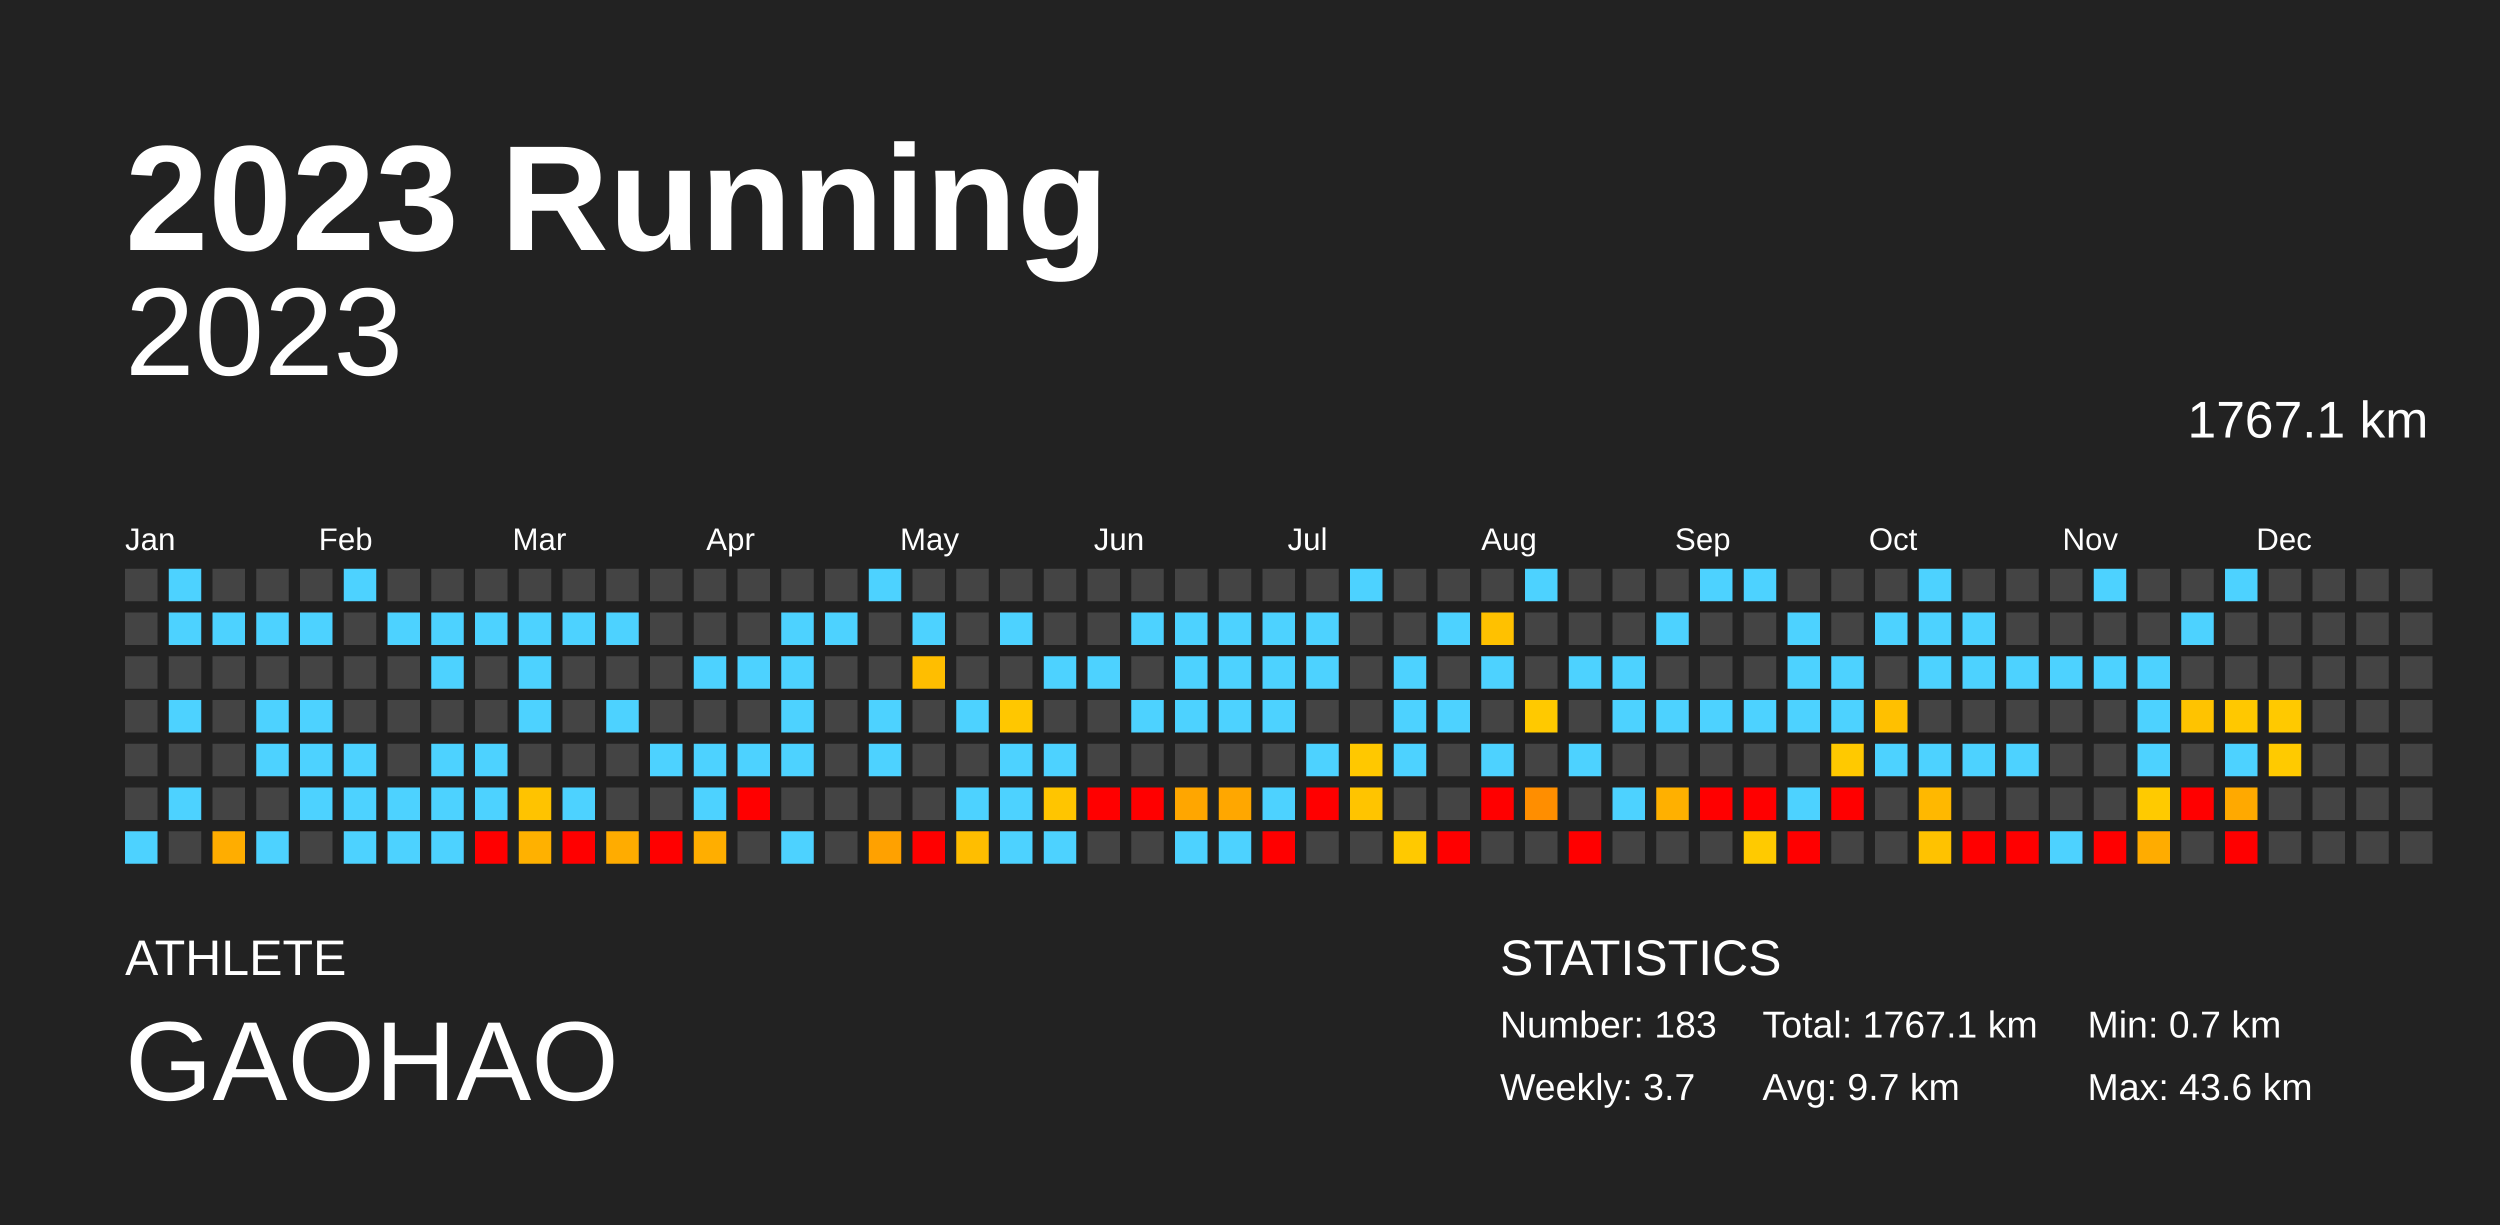
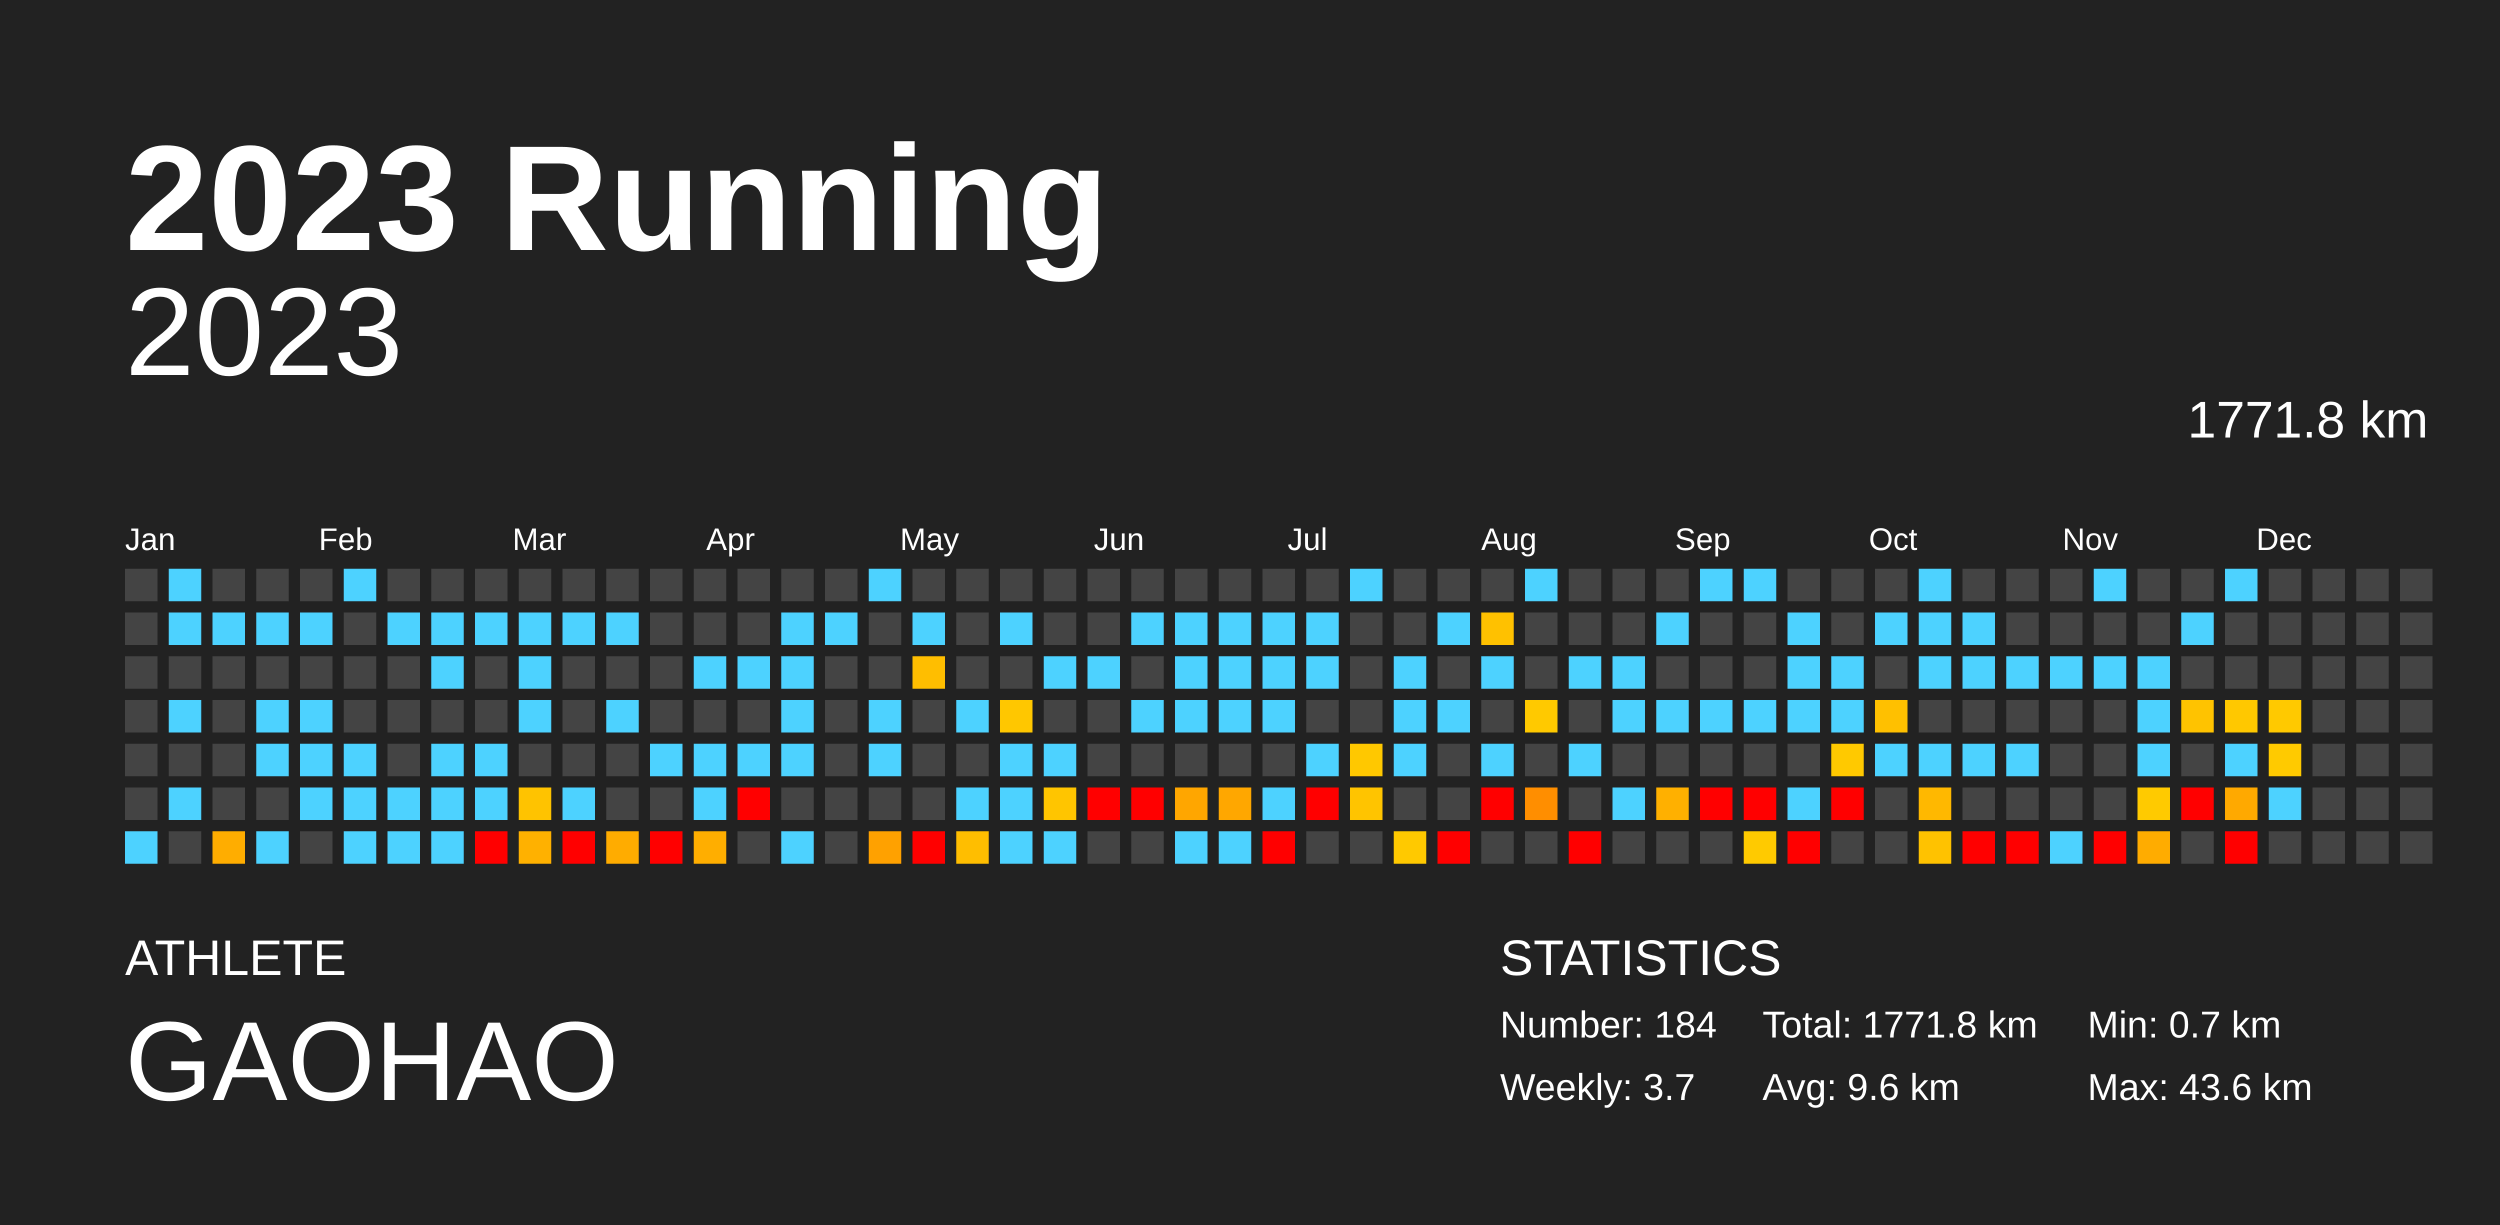
<svg xmlns="http://www.w3.org/2000/svg" baseProfile="full" height="98mm" version="1.1" viewBox="0,0,200,98" width="200mm">
  <defs />
  <rect fill="#222222" height="98" width="200" x="0" y="0" />
  <text fill="#FFFFFF" style="font-size:12px; font-family:Arial; font-weight:bold;" x="10" y="20">2023 Running</text>
  <text fill="#FFFFFF" style="font-size:4px; font-family:Arial" x="10" y="78">ATHLETE</text>
  <text fill="#FFFFFF" style="font-size:9px; font-family:Arial" x="10" y="88">GAOHAO</text>
  <text fill="#FFFFFF" style="font-size:4px; font-family:Arial" x="120" y="78">STATISTICS</text>
-   <text fill="#FFFFFF" style="font-size:3px; font-family:Arial" x="120" y="83">Number: 183</text>
+   <text fill="#FFFFFF" style="font-size:3px; font-family:Arial" x="120" y="83">Number: 184</text>
  <text fill="#FFFFFF" style="font-size:3px; font-family:Arial" x="120" y="88">Weekly: 3.7</text>
-   <text fill="#FFFFFF" style="font-size:3px; font-family:Arial" x="141" y="83">Total: 1767.1 km</text>
-   <text fill="#FFFFFF" style="font-size:3px; font-family:Arial" x="141" y="88">Avg: 9.7 km</text>
+   <text fill="#FFFFFF" style="font-size:3px; font-family:Arial" x="141" y="83">Total: 1771.8 km</text>
+   <text fill="#FFFFFF" style="font-size:3px; font-family:Arial" x="141" y="88">Avg: 9.6 km</text>
  <text fill="#FFFFFF" style="font-size:3px; font-family:Arial" x="167" y="83">Min: 0.7 km</text>
  <text fill="#FFFFFF" style="font-size:3px; font-family:Arial" x="167" y="88">Max: 43.6 km</text>
  <text alignment-baseline="hanging" fill="#FFFFFF" style="font-size:10.0px; font-family:Arial;" x="10" y="30">2023</text>
-   <text alignment-baseline="hanging" fill="#FFFFFF" style="font-size:4.125px; font-family:Arial;" x="175" y="35">1767.1 km</text>
+   <text alignment-baseline="hanging" fill="#FFFFFF" style="font-size:4.125px; font-family:Arial;" x="175" y="35">1771.8 km</text>
  <text fill="#FFFFFF" style="font-size:2.5px; font-family:Arial" x="10.0" y="44">Jan</text>
  <text fill="#FFFFFF" style="font-size:2.5px; font-family:Arial" x="25.5" y="44">Feb</text>
  <text fill="#FFFFFF" style="font-size:2.5px; font-family:Arial" x="41.0" y="44">Mar</text>
  <text fill="#FFFFFF" style="font-size:2.5px; font-family:Arial" x="56.5" y="44">Apr</text>
  <text fill="#FFFFFF" style="font-size:2.5px; font-family:Arial" x="72.0" y="44">May</text>
  <text fill="#FFFFFF" style="font-size:2.5px; font-family:Arial" x="87.5" y="44">Jun</text>
  <text fill="#FFFFFF" style="font-size:2.5px; font-family:Arial" x="103.0" y="44">Jul</text>
  <text fill="#FFFFFF" style="font-size:2.5px; font-family:Arial" x="118.5" y="44">Aug</text>
  <text fill="#FFFFFF" style="font-size:2.5px; font-family:Arial" x="134.0" y="44">Sep</text>
  <text fill="#FFFFFF" style="font-size:2.5px; font-family:Arial" x="149.5" y="44">Oct</text>
  <text fill="#FFFFFF" style="font-size:2.5px; font-family:Arial" x="165.0" y="44">Nov</text>
  <text fill="#FFFFFF" style="font-size:2.5px; font-family:Arial" x="180.5" y="44">Dec</text>
  <rect fill="#444444" height="2.6" width="2.6" x="10.0" y="45.5" />
  <rect fill="#444444" height="2.6" width="2.6" x="10.0" y="49.0" />
  <rect fill="#444444" height="2.6" width="2.6" x="10.0" y="52.5" />
  <rect fill="#444444" height="2.6" width="2.6" x="10.0" y="56.0" />
  <rect fill="#444444" height="2.6" width="2.6" x="10.0" y="59.5" />
  <rect fill="#444444" height="2.6" width="2.6" x="10.0" y="63.0" />
  <rect fill="#4dd2ff" height="2.6" width="2.6" x="10.0" y="66.5" />
  <rect fill="#4dd2ff" height="2.6" width="2.6" x="13.5" y="45.5" />
  <rect fill="#4dd2ff" height="2.6" width="2.6" x="13.5" y="49.0" />
  <rect fill="#444444" height="2.6" width="2.6" x="13.5" y="52.5" />
  <rect fill="#4dd2ff" height="2.6" width="2.6" x="13.5" y="56.0" />
  <rect fill="#444444" height="2.6" width="2.6" x="13.5" y="59.5" />
  <rect fill="#4dd2ff" height="2.6" width="2.6" x="13.5" y="63.0" />
  <rect fill="#444444" height="2.6" width="2.6" x="13.5" y="66.5" />
  <rect fill="#444444" height="2.6" width="2.6" x="17.0" y="45.5" />
  <rect fill="#4dd2ff" height="2.6" width="2.6" x="17.0" y="49.0" />
  <rect fill="#444444" height="2.6" width="2.6" x="17.0" y="52.5" />
  <rect fill="#444444" height="2.6" width="2.6" x="17.0" y="56.0" />
  <rect fill="#444444" height="2.6" width="2.6" x="17.0" y="59.5" />
  <rect fill="#444444" height="2.6" width="2.6" x="17.0" y="63.0" />
  <rect fill="#ffad00" height="2.6" width="2.6" x="17.0" y="66.5" />
  <rect fill="#444444" height="2.6" width="2.6" x="20.5" y="45.5" />
  <rect fill="#4dd2ff" height="2.6" width="2.6" x="20.5" y="49.0" />
  <rect fill="#444444" height="2.6" width="2.6" x="20.5" y="52.5" />
  <rect fill="#4dd2ff" height="2.6" width="2.6" x="20.5" y="56.0" />
  <rect fill="#4dd2ff" height="2.6" width="2.6" x="20.5" y="59.5" />
  <rect fill="#444444" height="2.6" width="2.6" x="20.5" y="63.0" />
  <rect fill="#4dd2ff" height="2.6" width="2.6" x="20.5" y="66.5" />
  <rect fill="#444444" height="2.6" width="2.6" x="24.0" y="45.5" />
  <rect fill="#4dd2ff" height="2.6" width="2.6" x="24.0" y="49.0" />
  <rect fill="#444444" height="2.6" width="2.6" x="24.0" y="52.5" />
  <rect fill="#4dd2ff" height="2.6" width="2.6" x="24.0" y="56.0" />
  <rect fill="#4dd2ff" height="2.6" width="2.6" x="24.0" y="59.5" />
  <rect fill="#4dd2ff" height="2.6" width="2.6" x="24.0" y="63.0" />
  <rect fill="#444444" height="2.6" width="2.6" x="24.0" y="66.5" />
  <rect fill="#4dd2ff" height="2.6" width="2.6" x="27.5" y="45.5" />
  <rect fill="#444444" height="2.6" width="2.6" x="27.5" y="49.0" />
  <rect fill="#444444" height="2.6" width="2.6" x="27.5" y="52.5" />
  <rect fill="#444444" height="2.6" width="2.6" x="27.5" y="56.0" />
  <rect fill="#4dd2ff" height="2.6" width="2.6" x="27.5" y="59.5" />
  <rect fill="#4dd2ff" height="2.6" width="2.6" x="27.5" y="63.0" />
  <rect fill="#4dd2ff" height="2.6" width="2.6" x="27.5" y="66.5" />
  <rect fill="#444444" height="2.6" width="2.6" x="31.0" y="45.5" />
  <rect fill="#4dd2ff" height="2.6" width="2.6" x="31.0" y="49.0" />
  <rect fill="#444444" height="2.6" width="2.6" x="31.0" y="52.5" />
  <rect fill="#444444" height="2.6" width="2.6" x="31.0" y="56.0" />
  <rect fill="#444444" height="2.6" width="2.6" x="31.0" y="59.5" />
  <rect fill="#4dd2ff" height="2.6" width="2.6" x="31.0" y="63.0" />
  <rect fill="#4dd2ff" height="2.6" width="2.6" x="31.0" y="66.5" />
  <rect fill="#444444" height="2.6" width="2.6" x="34.5" y="45.5" />
  <rect fill="#4dd2ff" height="2.6" width="2.6" x="34.5" y="49.0" />
  <rect fill="#4dd2ff" height="2.6" width="2.6" x="34.5" y="52.5" />
  <rect fill="#444444" height="2.6" width="2.6" x="34.5" y="56.0" />
  <rect fill="#4dd2ff" height="2.6" width="2.6" x="34.5" y="59.5" />
  <rect fill="#4dd2ff" height="2.6" width="2.6" x="34.5" y="63.0" />
  <rect fill="#4dd2ff" height="2.6" width="2.6" x="34.5" y="66.5" />
  <rect fill="#444444" height="2.6" width="2.6" x="38.0" y="45.5" />
  <rect fill="#4dd2ff" height="2.6" width="2.6" x="38.0" y="49.0" />
  <rect fill="#444444" height="2.6" width="2.6" x="38.0" y="52.5" />
  <rect fill="#444444" height="2.6" width="2.6" x="38.0" y="56.0" />
  <rect fill="#4dd2ff" height="2.6" width="2.6" x="38.0" y="59.5" />
  <rect fill="#4dd2ff" height="2.6" width="2.6" x="38.0" y="63.0" />
  <rect fill="red" height="2.6" width="2.6" x="38.0" y="66.5" />
  <rect fill="#444444" height="2.6" width="2.6" x="41.5" y="45.5" />
  <rect fill="#4dd2ff" height="2.6" width="2.6" x="41.5" y="49.0" />
  <rect fill="#4dd2ff" height="2.6" width="2.6" x="41.5" y="52.5" />
  <rect fill="#4dd2ff" height="2.6" width="2.6" x="41.5" y="56.0" />
  <rect fill="#444444" height="2.6" width="2.6" x="41.5" y="59.5" />
  <rect fill="#ffc300" height="2.6" width="2.6" x="41.5" y="63.0" />
  <rect fill="#ffb100" height="2.6" width="2.6" x="41.5" y="66.5" />
  <rect fill="#444444" height="2.6" width="2.6" x="45.0" y="45.5" />
  <rect fill="#4dd2ff" height="2.6" width="2.6" x="45.0" y="49.0" />
  <rect fill="#444444" height="2.6" width="2.6" x="45.0" y="52.5" />
  <rect fill="#444444" height="2.6" width="2.6" x="45.0" y="56.0" />
  <rect fill="#444444" height="2.6" width="2.6" x="45.0" y="59.5" />
  <rect fill="#4dd2ff" height="2.6" width="2.6" x="45.0" y="63.0" />
  <rect fill="red" height="2.6" width="2.6" x="45.0" y="66.5" />
  <rect fill="#444444" height="2.6" width="2.6" x="48.5" y="45.5" />
  <rect fill="#4dd2ff" height="2.6" width="2.6" x="48.5" y="49.0" />
  <rect fill="#444444" height="2.6" width="2.6" x="48.5" y="52.5" />
  <rect fill="#4dd2ff" height="2.6" width="2.6" x="48.5" y="56.0" />
  <rect fill="#444444" height="2.6" width="2.6" x="48.5" y="59.5" />
  <rect fill="#444444" height="2.6" width="2.6" x="48.5" y="63.0" />
  <rect fill="#ffac00" height="2.6" width="2.6" x="48.5" y="66.5" />
  <rect fill="#444444" height="2.6" width="2.6" x="52.0" y="45.5" />
  <rect fill="#444444" height="2.6" width="2.6" x="52.0" y="49.0" />
  <rect fill="#444444" height="2.6" width="2.6" x="52.0" y="52.5" />
  <rect fill="#444444" height="2.6" width="2.6" x="52.0" y="56.0" />
  <rect fill="#4dd2ff" height="2.6" width="2.6" x="52.0" y="59.5" />
  <rect fill="#444444" height="2.6" width="2.6" x="52.0" y="63.0" />
  <rect fill="red" height="2.6" width="2.6" x="52.0" y="66.5" />
  <rect fill="#444444" height="2.6" width="2.6" x="55.5" y="45.5" />
  <rect fill="#444444" height="2.6" width="2.6" x="55.5" y="49.0" />
  <rect fill="#4dd2ff" height="2.6" width="2.6" x="55.5" y="52.5" />
  <rect fill="#444444" height="2.6" width="2.6" x="55.5" y="56.0" />
  <rect fill="#4dd2ff" height="2.6" width="2.6" x="55.5" y="59.5" />
  <rect fill="#4dd2ff" height="2.6" width="2.6" x="55.5" y="63.0" />
  <rect fill="#ffae00" height="2.6" width="2.6" x="55.5" y="66.5" />
  <rect fill="#444444" height="2.6" width="2.6" x="59.0" y="45.5" />
  <rect fill="#444444" height="2.6" width="2.6" x="59.0" y="49.0" />
  <rect fill="#4dd2ff" height="2.6" width="2.6" x="59.0" y="52.5" />
  <rect fill="#444444" height="2.6" width="2.6" x="59.0" y="56.0" />
  <rect fill="#4dd2ff" height="2.6" width="2.6" x="59.0" y="59.5" />
  <rect fill="red" height="2.6" width="2.6" x="59.0" y="63.0" />
  <rect fill="#444444" height="2.6" width="2.6" x="59.0" y="66.5" />
  <rect fill="#444444" height="2.6" width="2.6" x="62.5" y="45.5" />
  <rect fill="#4dd2ff" height="2.6" width="2.6" x="62.5" y="49.0" />
  <rect fill="#4dd2ff" height="2.6" width="2.6" x="62.5" y="52.5" />
  <rect fill="#4dd2ff" height="2.6" width="2.6" x="62.5" y="56.0" />
  <rect fill="#4dd2ff" height="2.6" width="2.6" x="62.5" y="59.5" />
  <rect fill="#444444" height="2.6" width="2.6" x="62.5" y="63.0" />
  <rect fill="#4dd2ff" height="2.6" width="2.6" x="62.5" y="66.5" />
  <rect fill="#444444" height="2.6" width="2.6" x="66.0" y="45.5" />
  <rect fill="#4dd2ff" height="2.6" width="2.6" x="66.0" y="49.0" />
  <rect fill="#444444" height="2.6" width="2.6" x="66.0" y="52.5" />
  <rect fill="#444444" height="2.6" width="2.6" x="66.0" y="56.0" />
  <rect fill="#444444" height="2.6" width="2.6" x="66.0" y="59.5" />
  <rect fill="#444444" height="2.6" width="2.6" x="66.0" y="63.0" />
  <rect fill="#444444" height="2.6" width="2.6" x="66.0" y="66.5" />
  <rect fill="#4dd2ff" height="2.6" width="2.6" x="69.5" y="45.5" />
  <rect fill="#444444" height="2.6" width="2.6" x="69.5" y="49.0" />
  <rect fill="#444444" height="2.6" width="2.6" x="69.5" y="52.5" />
  <rect fill="#4dd2ff" height="2.6" width="2.6" x="69.5" y="56.0" />
  <rect fill="#4dd2ff" height="2.6" width="2.6" x="69.5" y="59.5" />
  <rect fill="#444444" height="2.6" width="2.6" x="69.5" y="63.0" />
  <rect fill="#ffa100" height="2.6" width="2.6" x="69.5" y="66.5" />
  <rect fill="#444444" height="2.6" width="2.6" x="73.0" y="45.5" />
  <rect fill="#4dd2ff" height="2.6" width="2.6" x="73.0" y="49.0" />
  <rect fill="#ffbe00" height="2.6" width="2.6" x="73.0" y="52.5" />
  <rect fill="#444444" height="2.6" width="2.6" x="73.0" y="56.0" />
  <rect fill="#444444" height="2.6" width="2.6" x="73.0" y="59.5" />
  <rect fill="#444444" height="2.6" width="2.6" x="73.0" y="63.0" />
  <rect fill="red" height="2.6" width="2.6" x="73.0" y="66.5" />
  <rect fill="#444444" height="2.6" width="2.6" x="76.5" y="45.5" />
  <rect fill="#444444" height="2.6" width="2.6" x="76.5" y="49.0" />
  <rect fill="#444444" height="2.6" width="2.6" x="76.5" y="52.5" />
  <rect fill="#4dd2ff" height="2.6" width="2.6" x="76.5" y="56.0" />
  <rect fill="#444444" height="2.6" width="2.6" x="76.5" y="59.5" />
  <rect fill="#4dd2ff" height="2.6" width="2.6" x="76.5" y="63.0" />
  <rect fill="#ffbe00" height="2.6" width="2.6" x="76.5" y="66.5" />
  <rect fill="#444444" height="2.6" width="2.6" x="80.0" y="45.5" />
  <rect fill="#4dd2ff" height="2.6" width="2.6" x="80.0" y="49.0" />
  <rect fill="#444444" height="2.6" width="2.6" x="80.0" y="52.5" />
  <rect fill="#ffc700" height="2.6" width="2.6" x="80.0" y="56.0" />
  <rect fill="#4dd2ff" height="2.6" width="2.6" x="80.0" y="59.5" />
  <rect fill="#4dd2ff" height="2.6" width="2.6" x="80.0" y="63.0" />
  <rect fill="#4dd2ff" height="2.6" width="2.6" x="80.0" y="66.5" />
  <rect fill="#444444" height="2.6" width="2.6" x="83.5" y="45.5" />
  <rect fill="#444444" height="2.6" width="2.6" x="83.5" y="49.0" />
  <rect fill="#4dd2ff" height="2.6" width="2.6" x="83.5" y="52.5" />
  <rect fill="#444444" height="2.6" width="2.6" x="83.5" y="56.0" />
  <rect fill="#4dd2ff" height="2.6" width="2.6" x="83.5" y="59.5" />
  <rect fill="#ffc500" height="2.6" width="2.6" x="83.5" y="63.0" />
  <rect fill="#4dd2ff" height="2.6" width="2.6" x="83.5" y="66.5" />
  <rect fill="#444444" height="2.6" width="2.6" x="87.0" y="45.5" />
  <rect fill="#444444" height="2.6" width="2.6" x="87.0" y="49.0" />
  <rect fill="#4dd2ff" height="2.6" width="2.6" x="87.0" y="52.5" />
  <rect fill="#444444" height="2.6" width="2.6" x="87.0" y="56.0" />
  <rect fill="#444444" height="2.6" width="2.6" x="87.0" y="59.5" />
  <rect fill="red" height="2.6" width="2.6" x="87.0" y="63.0" />
  <rect fill="#444444" height="2.6" width="2.6" x="87.0" y="66.5" />
  <rect fill="#444444" height="2.6" width="2.6" x="90.5" y="45.5" />
  <rect fill="#4dd2ff" height="2.6" width="2.6" x="90.5" y="49.0" />
  <rect fill="#444444" height="2.6" width="2.6" x="90.5" y="52.5" />
  <rect fill="#4dd2ff" height="2.6" width="2.6" x="90.5" y="56.0" />
  <rect fill="#444444" height="2.6" width="2.6" x="90.5" y="59.5" />
  <rect fill="red" height="2.6" width="2.6" x="90.5" y="63.0" />
  <rect fill="#444444" height="2.6" width="2.6" x="90.5" y="66.5" />
  <rect fill="#444444" height="2.6" width="2.6" x="94.0" y="45.5" />
  <rect fill="#4dd2ff" height="2.6" width="2.6" x="94.0" y="49.0" />
  <rect fill="#4dd2ff" height="2.6" width="2.6" x="94.0" y="52.5" />
  <rect fill="#4dd2ff" height="2.6" width="2.6" x="94.0" y="56.0" />
  <rect fill="#444444" height="2.6" width="2.6" x="94.0" y="59.5" />
  <rect fill="#ffa600" height="2.6" width="2.6" x="94.0" y="63.0" />
  <rect fill="#4dd2ff" height="2.6" width="2.6" x="94.0" y="66.5" />
  <rect fill="#444444" height="2.6" width="2.6" x="97.5" y="45.5" />
  <rect fill="#4dd2ff" height="2.6" width="2.6" x="97.5" y="49.0" />
  <rect fill="#4dd2ff" height="2.6" width="2.6" x="97.5" y="52.5" />
  <rect fill="#4dd2ff" height="2.6" width="2.6" x="97.5" y="56.0" />
  <rect fill="#444444" height="2.6" width="2.6" x="97.5" y="59.5" />
  <rect fill="#ffa700" height="2.6" width="2.6" x="97.5" y="63.0" />
  <rect fill="#4dd2ff" height="2.6" width="2.6" x="97.5" y="66.5" />
  <rect fill="#444444" height="2.6" width="2.6" x="101.0" y="45.5" />
  <rect fill="#4dd2ff" height="2.6" width="2.6" x="101.0" y="49.0" />
  <rect fill="#4dd2ff" height="2.6" width="2.6" x="101.0" y="52.5" />
  <rect fill="#4dd2ff" height="2.6" width="2.6" x="101.0" y="56.0" />
  <rect fill="#444444" height="2.6" width="2.6" x="101.0" y="59.5" />
  <rect fill="#4dd2ff" height="2.6" width="2.6" x="101.0" y="63.0" />
  <rect fill="red" height="2.6" width="2.6" x="101.0" y="66.5" />
  <rect fill="#444444" height="2.6" width="2.6" x="104.5" y="45.5" />
  <rect fill="#4dd2ff" height="2.6" width="2.6" x="104.5" y="49.0" />
  <rect fill="#4dd2ff" height="2.6" width="2.6" x="104.5" y="52.5" />
  <rect fill="#444444" height="2.6" width="2.6" x="104.5" y="56.0" />
  <rect fill="#4dd2ff" height="2.6" width="2.6" x="104.5" y="59.5" />
  <rect fill="red" height="2.6" width="2.6" x="104.5" y="63.0" />
  <rect fill="#444444" height="2.6" width="2.6" x="104.5" y="66.5" />
  <rect fill="#4dd2ff" height="2.6" width="2.6" x="108.0" y="45.5" />
  <rect fill="#444444" height="2.6" width="2.6" x="108.0" y="49.0" />
  <rect fill="#444444" height="2.6" width="2.6" x="108.0" y="52.5" />
  <rect fill="#444444" height="2.6" width="2.6" x="108.0" y="56.0" />
  <rect fill="#ffc800" height="2.6" width="2.6" x="108.0" y="59.5" />
  <rect fill="#ffc400" height="2.6" width="2.6" x="108.0" y="63.0" />
  <rect fill="#444444" height="2.6" width="2.6" x="108.0" y="66.5" />
  <rect fill="#444444" height="2.6" width="2.6" x="111.5" y="45.5" />
  <rect fill="#444444" height="2.6" width="2.6" x="111.5" y="49.0" />
  <rect fill="#4dd2ff" height="2.6" width="2.6" x="111.5" y="52.5" />
  <rect fill="#4dd2ff" height="2.6" width="2.6" x="111.5" y="56.0" />
  <rect fill="#4dd2ff" height="2.6" width="2.6" x="111.5" y="59.5" />
  <rect fill="#444444" height="2.6" width="2.6" x="111.5" y="63.0" />
  <rect fill="#ffc900" height="2.6" width="2.6" x="111.5" y="66.5" />
  <rect fill="#444444" height="2.6" width="2.6" x="115.0" y="45.5" />
  <rect fill="#4dd2ff" height="2.6" width="2.6" x="115.0" y="49.0" />
  <rect fill="#444444" height="2.6" width="2.6" x="115.0" y="52.5" />
  <rect fill="#4dd2ff" height="2.6" width="2.6" x="115.0" y="56.0" />
  <rect fill="#444444" height="2.6" width="2.6" x="115.0" y="59.5" />
  <rect fill="#444444" height="2.6" width="2.6" x="115.0" y="63.0" />
  <rect fill="red" height="2.6" width="2.6" x="115.0" y="66.5" />
  <rect fill="#444444" height="2.6" width="2.6" x="118.5" y="45.5" />
  <rect fill="#ffc100" height="2.6" width="2.6" x="118.5" y="49.0" />
  <rect fill="#4dd2ff" height="2.6" width="2.6" x="118.5" y="52.5" />
  <rect fill="#444444" height="2.6" width="2.6" x="118.5" y="56.0" />
  <rect fill="#4dd2ff" height="2.6" width="2.6" x="118.5" y="59.5" />
  <rect fill="red" height="2.6" width="2.6" x="118.5" y="63.0" />
  <rect fill="#444444" height="2.6" width="2.6" x="118.5" y="66.5" />
  <rect fill="#4dd2ff" height="2.6" width="2.6" x="122.0" y="45.5" />
  <rect fill="#444444" height="2.6" width="2.6" x="122.0" y="49.0" />
  <rect fill="#444444" height="2.6" width="2.6" x="122.0" y="52.5" />
  <rect fill="#ffc900" height="2.6" width="2.6" x="122.0" y="56.0" />
  <rect fill="#444444" height="2.6" width="2.6" x="122.0" y="59.5" />
  <rect fill="#ff8e00" height="2.6" width="2.6" x="122.0" y="63.0" />
  <rect fill="#444444" height="2.6" width="2.6" x="122.0" y="66.5" />
  <rect fill="#444444" height="2.6" width="2.6" x="125.5" y="45.5" />
  <rect fill="#444444" height="2.6" width="2.6" x="125.5" y="49.0" />
  <rect fill="#4dd2ff" height="2.6" width="2.6" x="125.5" y="52.5" />
  <rect fill="#444444" height="2.6" width="2.6" x="125.5" y="56.0" />
  <rect fill="#4dd2ff" height="2.6" width="2.6" x="125.5" y="59.5" />
  <rect fill="#444444" height="2.6" width="2.6" x="125.5" y="63.0" />
  <rect fill="red" height="2.6" width="2.6" x="125.5" y="66.5" />
  <rect fill="#444444" height="2.6" width="2.6" x="129.0" y="45.5" />
  <rect fill="#444444" height="2.6" width="2.6" x="129.0" y="49.0" />
  <rect fill="#4dd2ff" height="2.6" width="2.6" x="129.0" y="52.5" />
  <rect fill="#4dd2ff" height="2.6" width="2.6" x="129.0" y="56.0" />
  <rect fill="#444444" height="2.6" width="2.6" x="129.0" y="59.5" />
  <rect fill="#4dd2ff" height="2.6" width="2.6" x="129.0" y="63.0" />
  <rect fill="#444444" height="2.6" width="2.6" x="129.0" y="66.5" />
  <rect fill="#444444" height="2.6" width="2.6" x="132.5" y="45.5" />
  <rect fill="#4dd2ff" height="2.6" width="2.6" x="132.5" y="49.0" />
  <rect fill="#444444" height="2.6" width="2.6" x="132.5" y="52.5" />
  <rect fill="#4dd2ff" height="2.6" width="2.6" x="132.5" y="56.0" />
  <rect fill="#444444" height="2.6" width="2.6" x="132.5" y="59.5" />
  <rect fill="#ffb000" height="2.6" width="2.6" x="132.5" y="63.0" />
  <rect fill="#444444" height="2.6" width="2.6" x="132.5" y="66.5" />
  <rect fill="#4dd2ff" height="2.6" width="2.6" x="136.0" y="45.5" />
  <rect fill="#444444" height="2.6" width="2.6" x="136.0" y="49.0" />
  <rect fill="#444444" height="2.6" width="2.6" x="136.0" y="52.5" />
  <rect fill="#4dd2ff" height="2.6" width="2.6" x="136.0" y="56.0" />
  <rect fill="#444444" height="2.6" width="2.6" x="136.0" y="59.5" />
  <rect fill="red" height="2.6" width="2.6" x="136.0" y="63.0" />
  <rect fill="#444444" height="2.6" width="2.6" x="136.0" y="66.5" />
  <rect fill="#4dd2ff" height="2.6" width="2.6" x="139.5" y="45.5" />
  <rect fill="#444444" height="2.6" width="2.6" x="139.5" y="49.0" />
  <rect fill="#444444" height="2.6" width="2.6" x="139.5" y="52.5" />
  <rect fill="#4dd2ff" height="2.6" width="2.6" x="139.5" y="56.0" />
  <rect fill="#444444" height="2.6" width="2.6" x="139.5" y="59.5" />
  <rect fill="red" height="2.6" width="2.6" x="139.5" y="63.0" />
  <rect fill="#ffca00" height="2.6" width="2.6" x="139.5" y="66.5" />
  <rect fill="#444444" height="2.6" width="2.6" x="143.0" y="45.5" />
  <rect fill="#4dd2ff" height="2.6" width="2.6" x="143.0" y="49.0" />
  <rect fill="#4dd2ff" height="2.6" width="2.6" x="143.0" y="52.5" />
  <rect fill="#4dd2ff" height="2.6" width="2.6" x="143.0" y="56.0" />
  <rect fill="#444444" height="2.6" width="2.6" x="143.0" y="59.5" />
  <rect fill="#4dd2ff" height="2.6" width="2.6" x="143.0" y="63.0" />
  <rect fill="red" height="2.6" width="2.6" x="143.0" y="66.5" />
  <rect fill="#444444" height="2.6" width="2.6" x="146.5" y="45.5" />
  <rect fill="#444444" height="2.6" width="2.6" x="146.5" y="49.0" />
  <rect fill="#4dd2ff" height="2.6" width="2.6" x="146.5" y="52.5" />
  <rect fill="#4dd2ff" height="2.6" width="2.6" x="146.5" y="56.0" />
  <rect fill="#ffc900" height="2.6" width="2.6" x="146.5" y="59.5" />
  <rect fill="red" height="2.6" width="2.6" x="146.5" y="63.0" />
  <rect fill="#444444" height="2.6" width="2.6" x="146.5" y="66.5" />
  <rect fill="#444444" height="2.6" width="2.6" x="150.0" y="45.5" />
  <rect fill="#4dd2ff" height="2.6" width="2.6" x="150.0" y="49.0" />
  <rect fill="#444444" height="2.6" width="2.6" x="150.0" y="52.5" />
  <rect fill="#ffc000" height="2.6" width="2.6" x="150.0" y="56.0" />
  <rect fill="#4dd2ff" height="2.6" width="2.6" x="150.0" y="59.5" />
  <rect fill="#444444" height="2.6" width="2.6" x="150.0" y="63.0" />
  <rect fill="#444444" height="2.6" width="2.6" x="150.0" y="66.5" />
  <rect fill="#4dd2ff" height="2.6" width="2.6" x="153.5" y="45.5" />
  <rect fill="#4dd2ff" height="2.6" width="2.6" x="153.5" y="49.0" />
  <rect fill="#4dd2ff" height="2.6" width="2.6" x="153.5" y="52.5" />
  <rect fill="#444444" height="2.6" width="2.6" x="153.5" y="56.0" />
  <rect fill="#4dd2ff" height="2.6" width="2.6" x="153.5" y="59.5" />
  <rect fill="#ffb800" height="2.6" width="2.6" x="153.5" y="63.0" />
  <rect fill="#ffc200" height="2.6" width="2.6" x="153.5" y="66.5" />
  <rect fill="#444444" height="2.6" width="2.6" x="157.0" y="45.5" />
  <rect fill="#4dd2ff" height="2.6" width="2.6" x="157.0" y="49.0" />
  <rect fill="#4dd2ff" height="2.6" width="2.6" x="157.0" y="52.5" />
  <rect fill="#444444" height="2.6" width="2.6" x="157.0" y="56.0" />
  <rect fill="#4dd2ff" height="2.6" width="2.6" x="157.0" y="59.5" />
  <rect fill="#444444" height="2.6" width="2.6" x="157.0" y="63.0" />
  <rect fill="red" height="2.6" width="2.6" x="157.0" y="66.5" />
  <rect fill="#444444" height="2.6" width="2.6" x="160.5" y="45.5" />
  <rect fill="#444444" height="2.6" width="2.6" x="160.5" y="49.0" />
  <rect fill="#4dd2ff" height="2.6" width="2.6" x="160.5" y="52.5" />
  <rect fill="#444444" height="2.6" width="2.6" x="160.5" y="56.0" />
  <rect fill="#4dd2ff" height="2.6" width="2.6" x="160.5" y="59.5" />
  <rect fill="#444444" height="2.6" width="2.6" x="160.5" y="63.0" />
  <rect fill="red" height="2.6" width="2.6" x="160.5" y="66.5" />
  <rect fill="#444444" height="2.6" width="2.6" x="164.0" y="45.5" />
  <rect fill="#444444" height="2.6" width="2.6" x="164.0" y="49.0" />
  <rect fill="#4dd2ff" height="2.6" width="2.6" x="164.0" y="52.5" />
  <rect fill="#444444" height="2.6" width="2.6" x="164.0" y="56.0" />
  <rect fill="#444444" height="2.6" width="2.6" x="164.0" y="59.5" />
  <rect fill="#444444" height="2.6" width="2.6" x="164.0" y="63.0" />
  <rect fill="#4dd2ff" height="2.6" width="2.6" x="164.0" y="66.5" />
  <rect fill="#4dd2ff" height="2.6" width="2.6" x="167.5" y="45.5" />
  <rect fill="#444444" height="2.6" width="2.6" x="167.5" y="49.0" />
  <rect fill="#4dd2ff" height="2.6" width="2.6" x="167.5" y="52.5" />
  <rect fill="#444444" height="2.6" width="2.6" x="167.5" y="56.0" />
  <rect fill="#444444" height="2.6" width="2.6" x="167.5" y="59.5" />
  <rect fill="#444444" height="2.6" width="2.6" x="167.5" y="63.0" />
  <rect fill="red" height="2.6" width="2.6" x="167.5" y="66.5" />
  <rect fill="#444444" height="2.6" width="2.6" x="171.0" y="45.5" />
  <rect fill="#444444" height="2.6" width="2.6" x="171.0" y="49.0" />
  <rect fill="#4dd2ff" height="2.6" width="2.6" x="171.0" y="52.5" />
  <rect fill="#4dd2ff" height="2.6" width="2.6" x="171.0" y="56.0" />
  <rect fill="#4dd2ff" height="2.6" width="2.6" x="171.0" y="59.5" />
  <rect fill="#ffca00" height="2.6" width="2.6" x="171.0" y="63.0" />
  <rect fill="#ffac00" height="2.6" width="2.6" x="171.0" y="66.5" />
  <rect fill="#444444" height="2.6" width="2.6" x="174.5" y="45.5" />
  <rect fill="#4dd2ff" height="2.6" width="2.6" x="174.5" y="49.0" />
  <rect fill="#444444" height="2.6" width="2.6" x="174.5" y="52.5" />
  <rect fill="#ffc300" height="2.6" width="2.6" x="174.5" y="56.0" />
  <rect fill="#444444" height="2.6" width="2.6" x="174.5" y="59.5" />
  <rect fill="red" height="2.6" width="2.6" x="174.5" y="63.0" />
  <rect fill="#444444" height="2.6" width="2.6" x="174.5" y="66.5" />
  <rect fill="#4dd2ff" height="2.6" width="2.6" x="178.0" y="45.5" />
  <rect fill="#444444" height="2.6" width="2.6" x="178.0" y="49.0" />
  <rect fill="#444444" height="2.6" width="2.6" x="178.0" y="52.5" />
  <rect fill="#ffc800" height="2.6" width="2.6" x="178.0" y="56.0" />
  <rect fill="#4dd2ff" height="2.6" width="2.6" x="178.0" y="59.5" />
  <rect fill="#ffa900" height="2.6" width="2.6" x="178.0" y="63.0" />
  <rect fill="red" height="2.6" width="2.6" x="178.0" y="66.5" />
  <rect fill="#444444" height="2.6" width="2.6" x="181.5" y="45.5" />
  <rect fill="#444444" height="2.6" width="2.6" x="181.5" y="49.0" />
  <rect fill="#444444" height="2.6" width="2.6" x="181.5" y="52.5" />
  <rect fill="#ffc900" height="2.6" width="2.6" x="181.5" y="56.0" />
  <rect fill="#ffca00" height="2.6" width="2.6" x="181.5" y="59.5" />
-   <rect fill="#444444" height="2.6" width="2.6" x="181.5" y="63.0" />
+   <rect fill="#4dd2ff" height="2.6" width="2.6" x="181.5" y="63.0" />
  <rect fill="#444444" height="2.6" width="2.6" x="181.5" y="66.5" />
  <rect fill="#444444" height="2.6" width="2.6" x="185.0" y="45.5" />
  <rect fill="#444444" height="2.6" width="2.6" x="185.0" y="49.0" />
  <rect fill="#444444" height="2.6" width="2.6" x="185.0" y="52.5" />
  <rect fill="#444444" height="2.6" width="2.6" x="185.0" y="56.0" />
  <rect fill="#444444" height="2.6" width="2.6" x="185.0" y="59.5" />
  <rect fill="#444444" height="2.6" width="2.6" x="185.0" y="63.0" />
  <rect fill="#444444" height="2.6" width="2.6" x="185.0" y="66.5" />
  <rect fill="#444444" height="2.6" width="2.6" x="188.5" y="45.5" />
  <rect fill="#444444" height="2.6" width="2.6" x="188.5" y="49.0" />
  <rect fill="#444444" height="2.6" width="2.6" x="188.5" y="52.5" />
  <rect fill="#444444" height="2.6" width="2.6" x="188.5" y="56.0" />
  <rect fill="#444444" height="2.6" width="2.6" x="188.5" y="59.5" />
  <rect fill="#444444" height="2.6" width="2.6" x="188.5" y="63.0" />
  <rect fill="#444444" height="2.6" width="2.6" x="188.5" y="66.5" />
  <rect fill="#444444" height="2.6" width="2.6" x="192.0" y="45.5" />
  <rect fill="#444444" height="2.6" width="2.6" x="192.0" y="49.0" />
  <rect fill="#444444" height="2.6" width="2.6" x="192.0" y="52.5" />
  <rect fill="#444444" height="2.6" width="2.6" x="192.0" y="56.0" />
  <rect fill="#444444" height="2.6" width="2.6" x="192.0" y="59.5" />
  <rect fill="#444444" height="2.6" width="2.6" x="192.0" y="63.0" />
  <rect fill="#444444" height="2.6" width="2.6" x="192.0" y="66.5" />
</svg>
